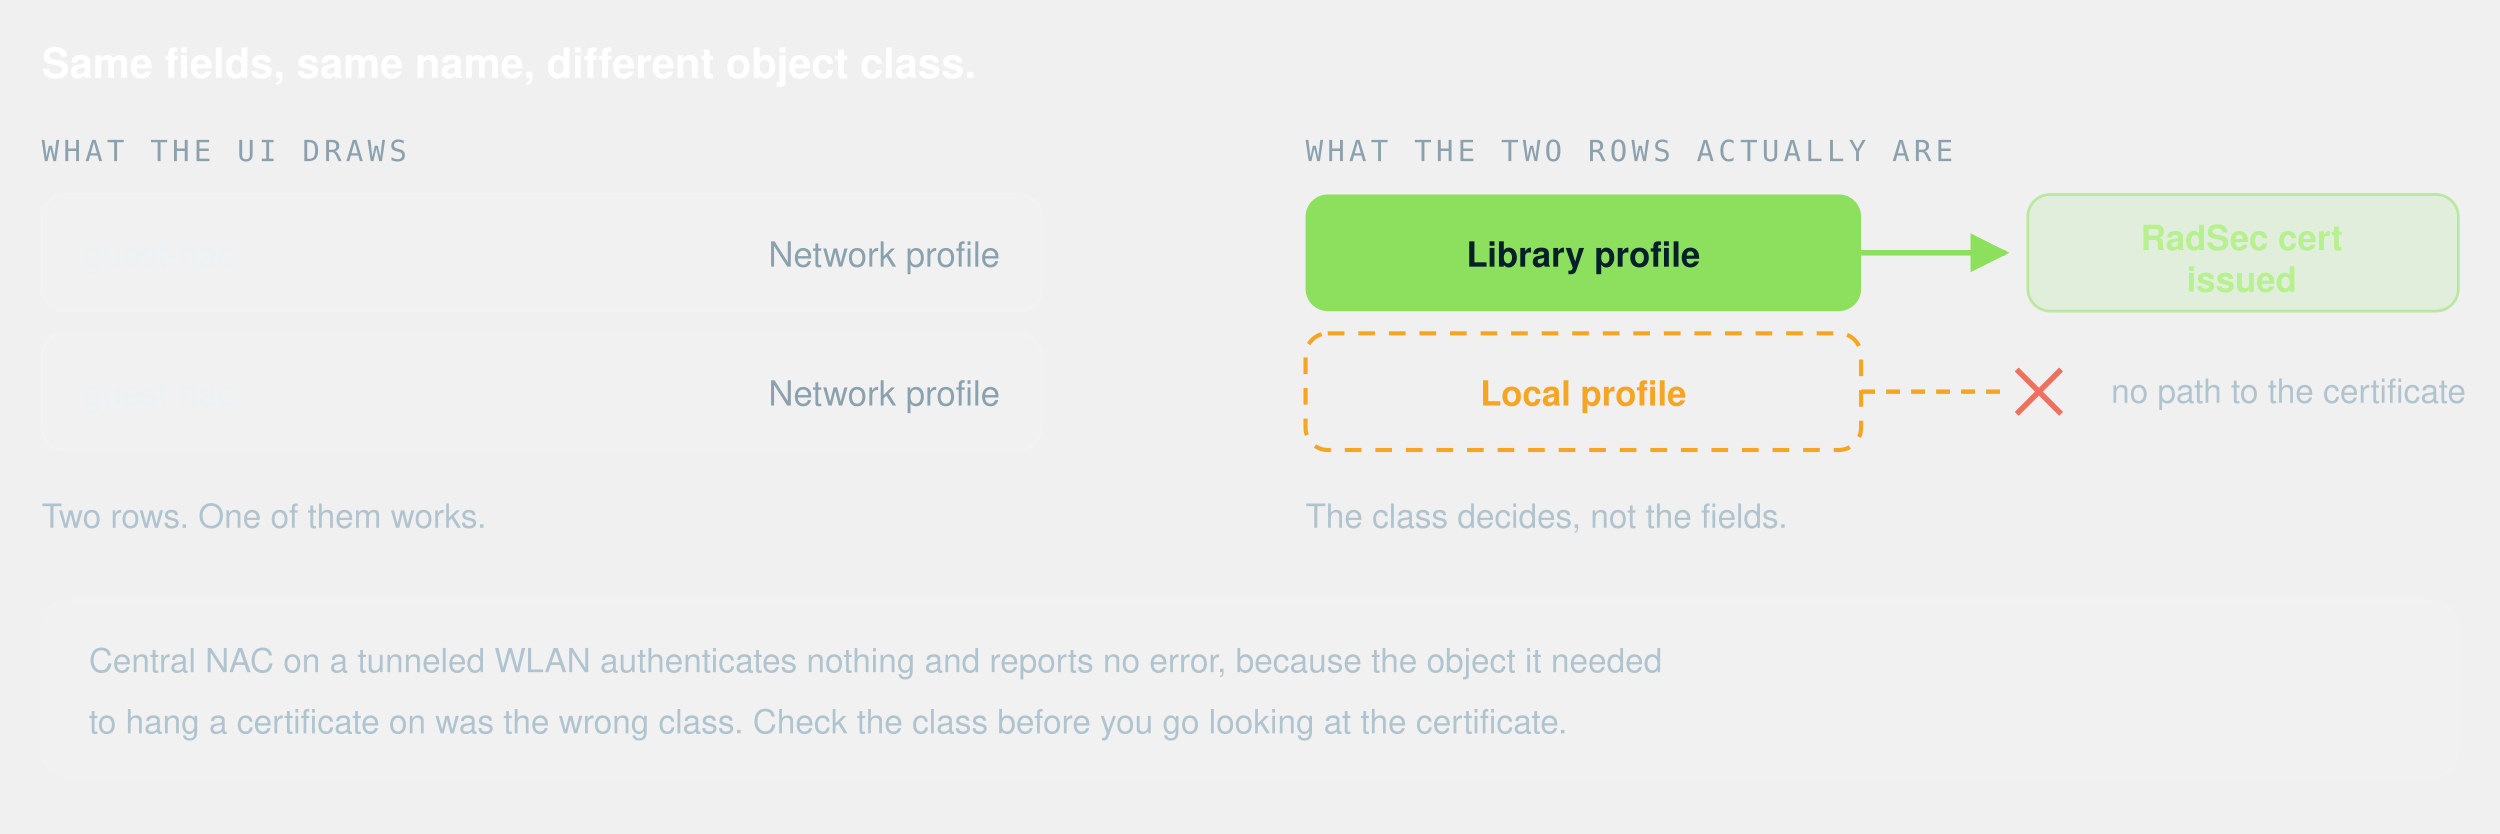
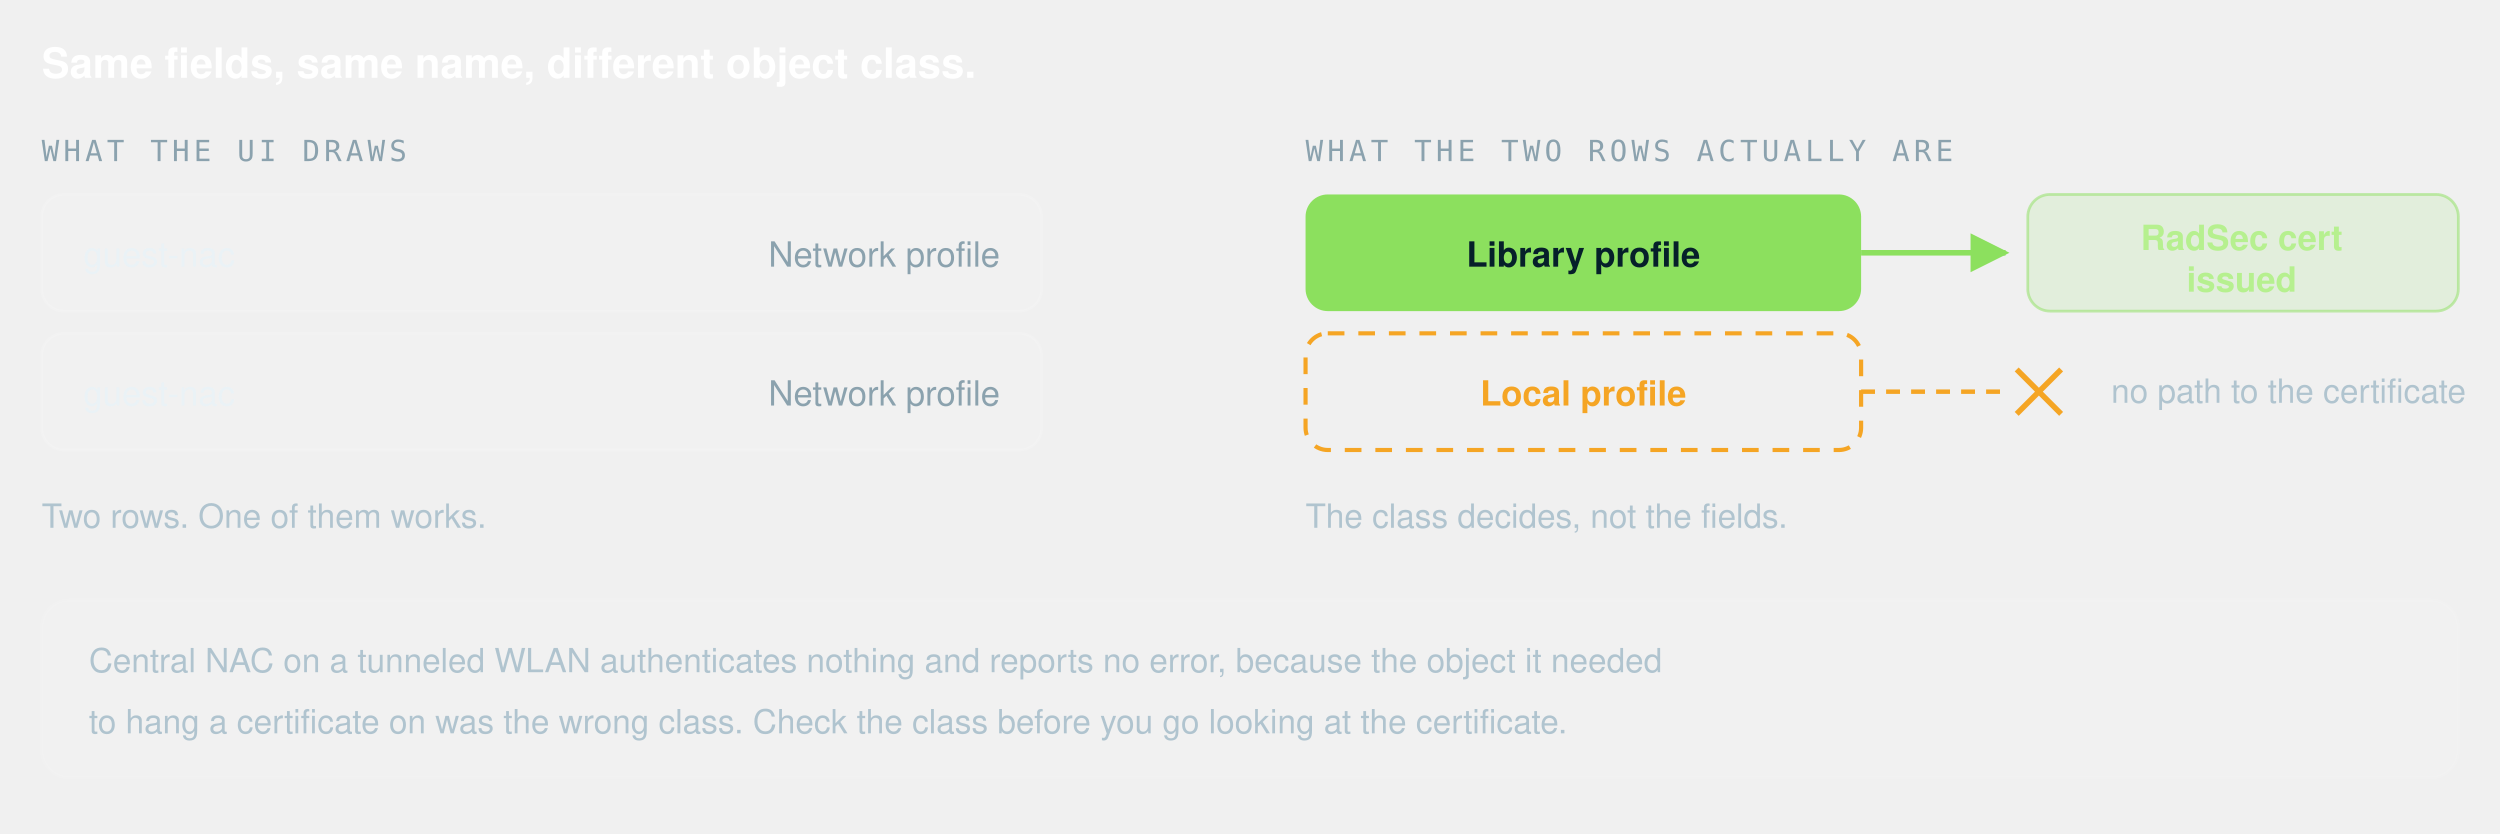
<svg xmlns="http://www.w3.org/2000/svg" viewBox="0 0 900 300" role="img" aria-label="A library profile and a local profile render identically in the interface, but only the library profile has a path to the RadSec certificate that Central NAC needs">
  <defs>
    <style>
    .t{font-family:Instrument Sans,-apple-system,Helvetica,sans-serif}
    .hd{fill:#fff;font-size:15px;font-weight:700}
    .n{fill:#8BA2AE;font-size:10.5px;font-family:JetBrains Mono,ui-monospace,Menlo,monospace;letter-spacing:1.5px}
    .row{font-size:12.5px}
    .note{fill:#B0C4CF;font-size:12px}
    .box{font-size:12.5px;font-weight:600}
  </style>
    <marker id="pg" viewBox="0 0 10 10" refX="9" refY="5" markerWidth="7" markerHeight="7" orient="auto">
      <path d="M0 0 L10 5 L0 10 z" fill="#8CE05E" />
    </marker>
  </defs>
  <text x="15" y="28" class="t hd">Same fields, same name, different object class.</text>
  <text x="15" y="58" class="t n">WHAT THE UI DRAWS</text>
  <g class="t">
    <rect x="15" y="70" width="360" height="42" rx="8" fill="#ffffff" fill-opacity="0.05" stroke="#ffffff" stroke-opacity="0.12" />
    <text x="30" y="96" class="row" fill="#EAF2F6">guest-nac</text>
    <text x="360" y="96" class="row" text-anchor="end" fill="#8BA2AE">Network profile</text>
    <rect x="15" y="120" width="360" height="42" rx="8" fill="#ffffff" fill-opacity="0.05" stroke="#ffffff" stroke-opacity="0.12" />
    <text x="30" y="146" class="row" fill="#EAF2F6">guest-nac</text>
    <text x="360" y="146" class="row" text-anchor="end" fill="#8BA2AE">Network profile</text>
    <text x="15" y="190" class="t note">Two rows. One of them works.</text>
  </g>
  <text x="470" y="58" class="t n">WHAT THE TWO ROWS ACTUALLY ARE</text>
  <g class="t">
    <rect x="470" y="70" width="200" height="42" rx="8" fill="#8CE05E" />
    <text x="570" y="96" class="box" fill="#06202A" text-anchor="middle">Library profile</text>
    <path d="M670 91 L722 91" stroke="#8CE05E" stroke-width="2" fill="none" marker-end="url(#pg)" />
    <rect x="730" y="70" width="155" height="42" rx="8" fill="#8CE05E" fill-opacity="0.14" stroke="#8CE05E" stroke-opacity="0.5" />
    <text x="807" y="90" class="box" fill="#B6F08F" text-anchor="middle">RadSec cert</text>
    <text x="807" y="105" class="box" fill="#B6F08F" text-anchor="middle" font-size="11">issued</text>
    <rect x="470" y="120" width="200" height="42" rx="8" fill="none" stroke="#F5A524" stroke-width="1.5" stroke-dasharray="6 5" />
    <text x="570" y="146" class="box" fill="#F5A524" text-anchor="middle">Local profile</text>
    <path d="M670 141 L722 141" stroke="#F5A524" stroke-width="1.6" fill="none" stroke-dasharray="5 4" />
-     <path d="M726 133 L742 149 M742 133 L726 149" stroke="#F0705F" stroke-width="2" />
+     <path d="M726 133 L742 149 M742 133 L726 149" stroke="#F5A524" stroke-width="2" />
    <text x="760" y="145" class="t note" fill="#F5A524">no path to the certificate</text>
    <text x="470" y="190" class="t note">The class decides, not the fields.</text>
  </g>
  <rect x="15" y="216" width="870" height="64" rx="10" fill="#ffffff" fill-opacity="0.04" stroke="#ffffff" stroke-opacity="0.10" />
  <text x="32" y="242" class="t note">Central NAC on a tunneled WLAN authenticates nothing and reports no error, because the object it needed</text>
  <text x="32" y="264" class="t note">to hang a certificate on was the wrong class. Check the class before you go looking at the certificate.</text>
</svg>
